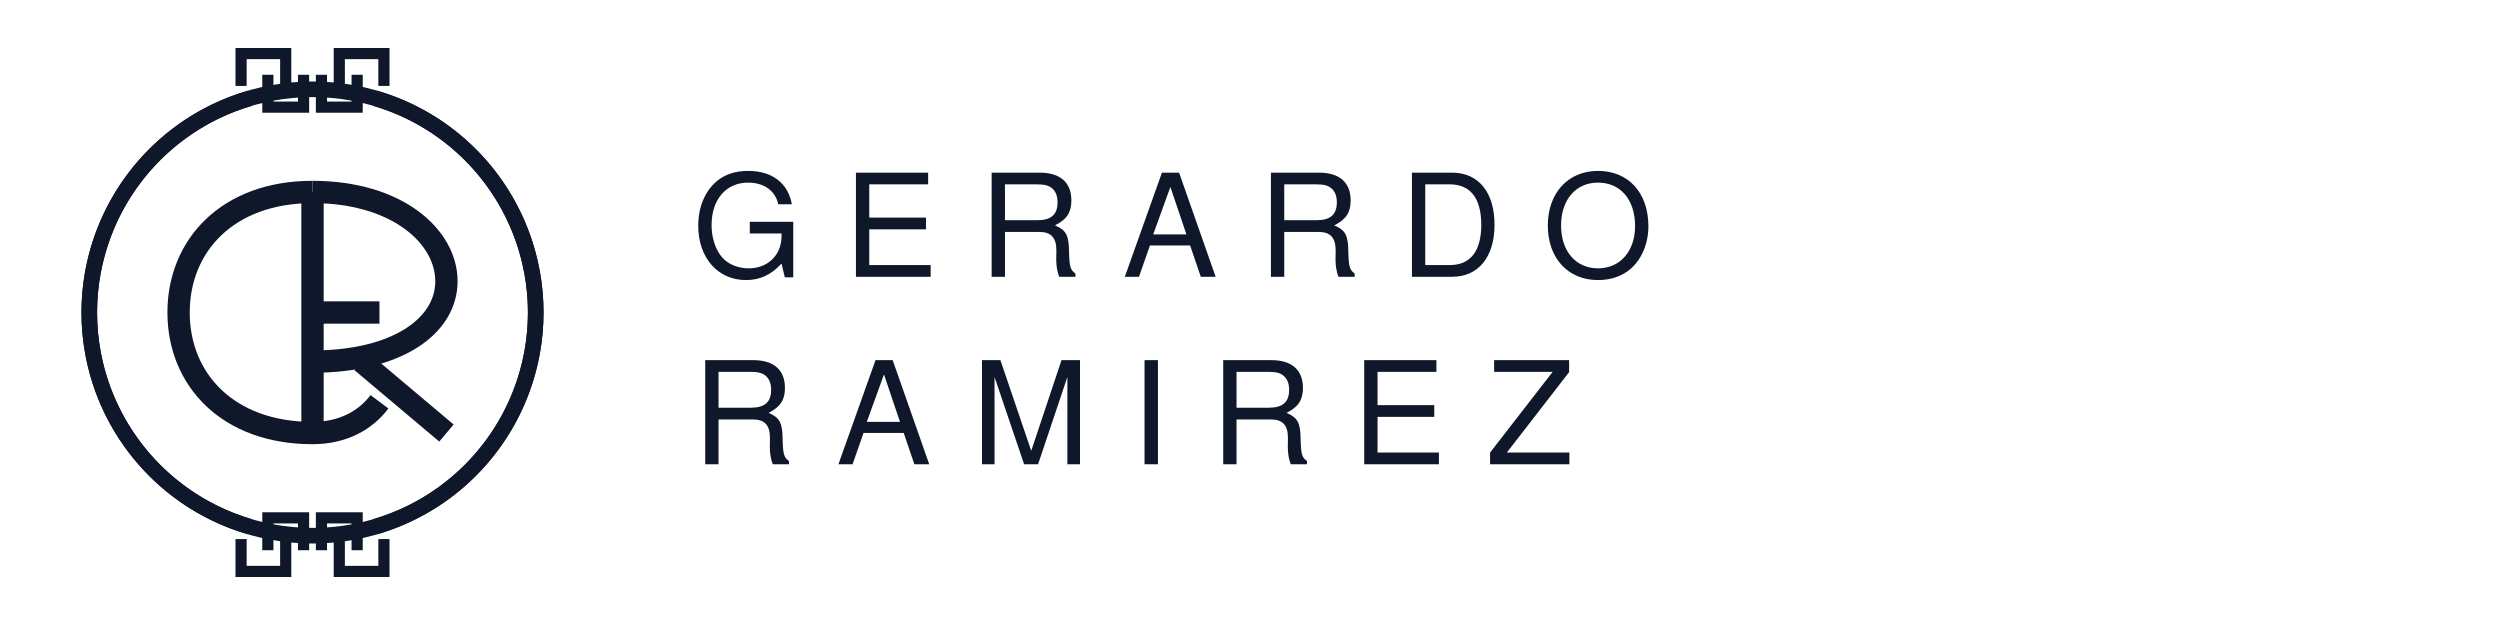
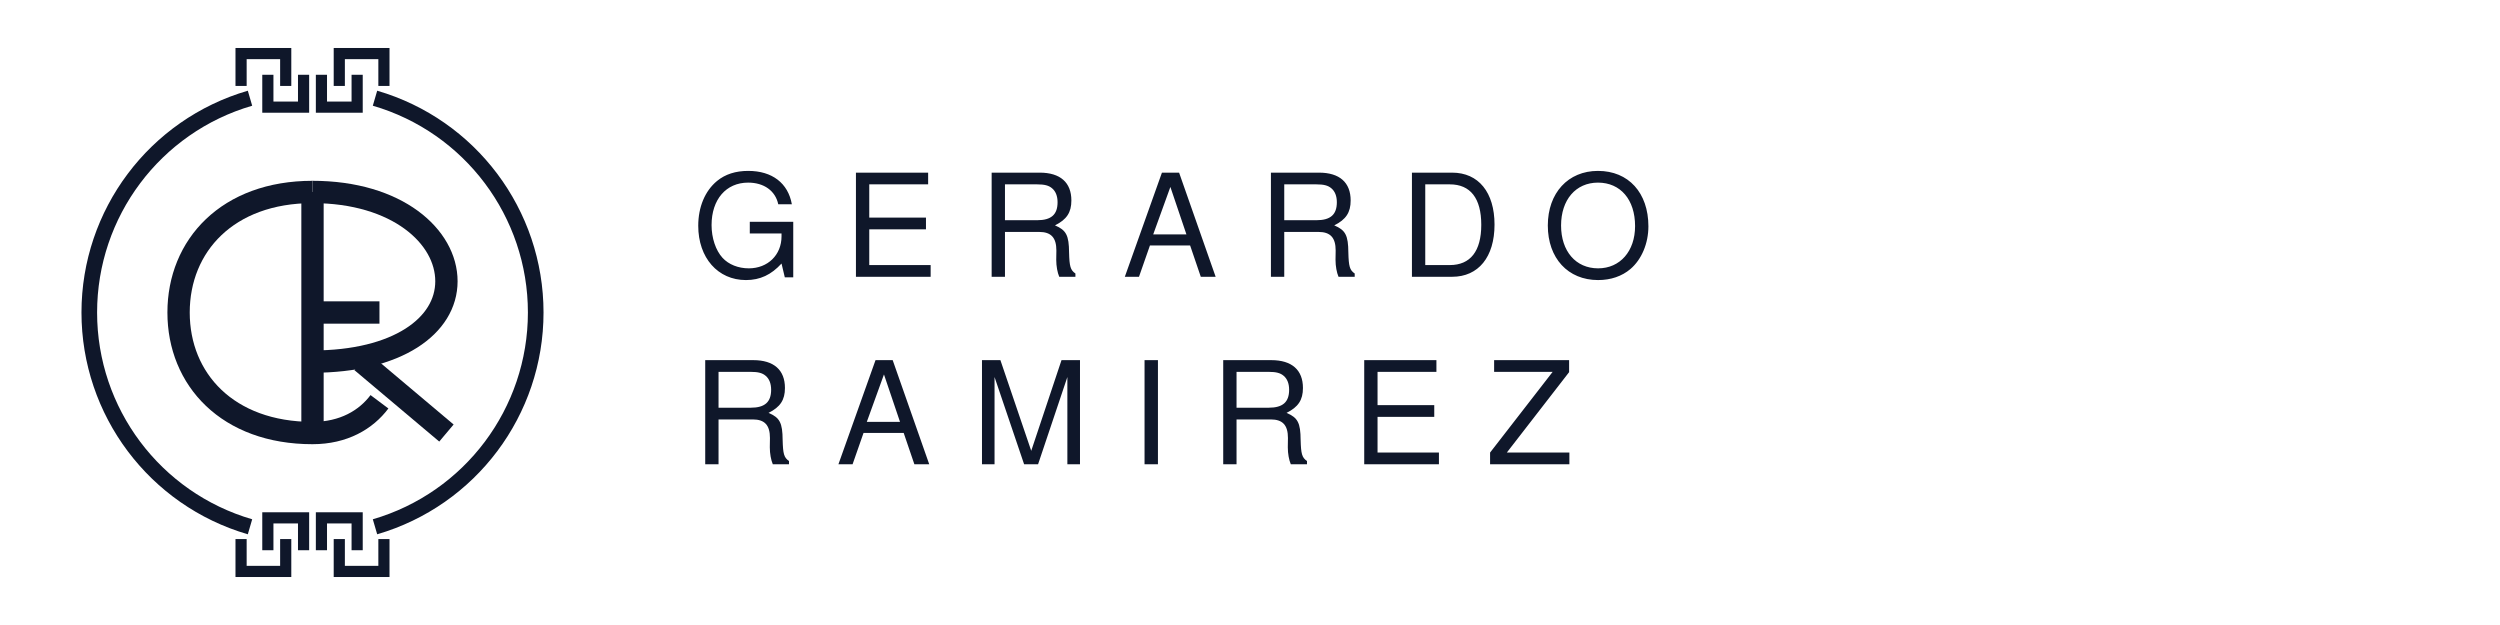
<svg xmlns="http://www.w3.org/2000/svg" viewBox="0 0 560 140" role="img" aria-labelledby="logoTitle logoDesc">
  <g transform="translate(70 70)">
-     <path d="M 14 -48 A 50 50 0 1 1 -14 -48" fill="none" stroke="#0f172a" stroke-width="3.5" stroke-linecap="butt" />
-     <path d="M -14 48 A 50 50 0 1 1 14 48" fill="none" stroke="#0f172a" stroke-width="3.5" stroke-linecap="butt" />
+     <path d="M 14 -48 A 50 50 0 0 1 14 48" fill="none" stroke="#0f172a" stroke-width="3.5" stroke-linecap="butt" />
+     <path d="M -14 48 A 50 50 0 0 1 -14 -48" fill="none" stroke="#0f172a" stroke-width="3.5" stroke-linecap="butt" />
    <g fill="none" stroke="#0f172a" stroke-width="2.5" stroke-linecap="square" stroke-linejoin="miter">
      <polyline points="-16,-52 -16,-58 -6,-58 -6,-52" />
      <polyline points="-10,-52 -10,-46 -2,-46 -2,-52" />
      <polyline points="16,-52 16,-58 6,-58 6,-52" />
      <polyline points="10,-52 10,-46 2,-46 2,-52" />
    </g>
    <g fill="none" stroke="#0f172a" stroke-width="2.5" stroke-linecap="square" stroke-linejoin="miter">
      <polyline points="-16,52 -16,58 -6,58 -6,52" />
      <polyline points="-10,52 -10,46 -2,46 -2,52" />
      <polyline points="16,52 16,58 6,58 6,52" />
      <polyline points="10,52 10,46 2,46 2,52" />
    </g>
    <g fill="none" stroke="#0f172a" stroke-width="5" stroke-linecap="butt" stroke-linejoin="round">
      <path d="M0 -27 V27" />
      <path d="M0 -27 C-19 -27 -30 -15 -30 0 C-30 15 -19 27 0 27 C7 27 12 24 15 20" />
      <path d="M0 0 H15" />
      <path d="M0 -27 C19 -27 30 -17 30 -7 C30 3 19 11 0 11" />
      <path d="M11 11 L30 27" />
    </g>
  </g>
  <g fill="#0f172a" font-family="Helvetica Neue, Helvetica, Arial, sans-serif" font-weight="500">
    <text x="155" y="62" font-size="32" letter-spacing="0.28em">GERARDO</text>
    <text x="155" y="104" font-size="32" letter-spacing="0.28em">RAMIREZ</text>
  </g>
</svg>
